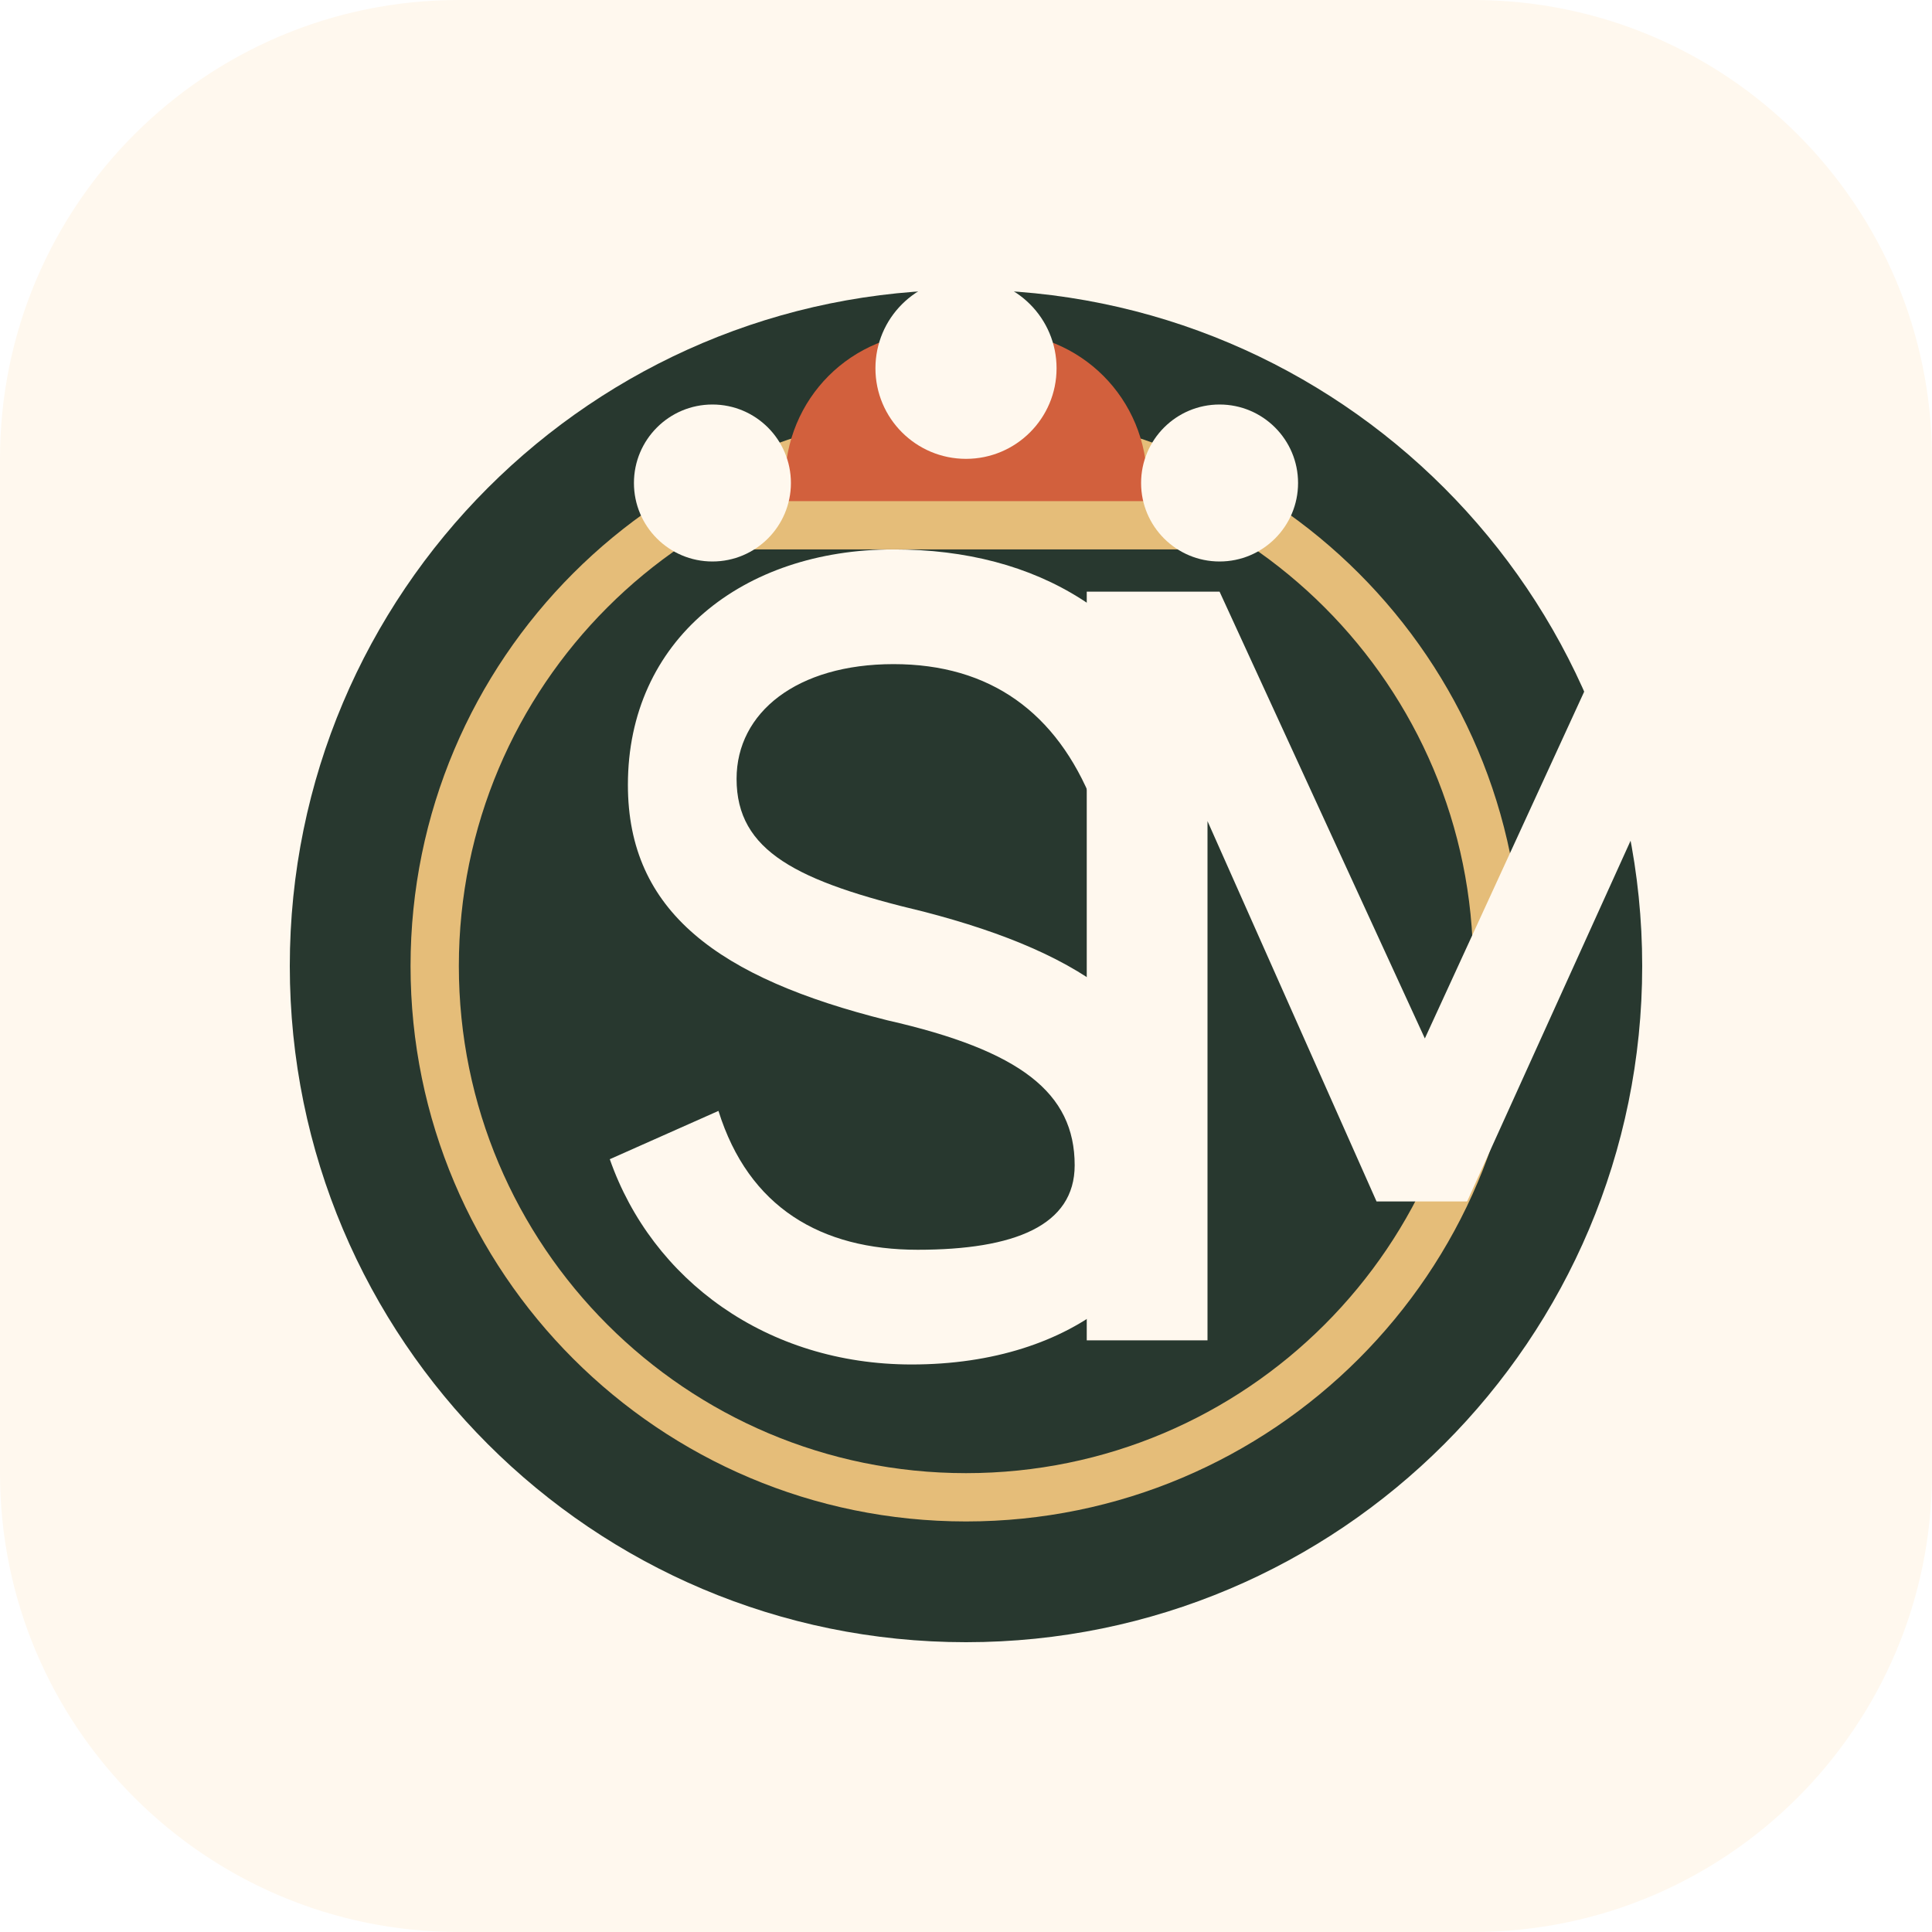
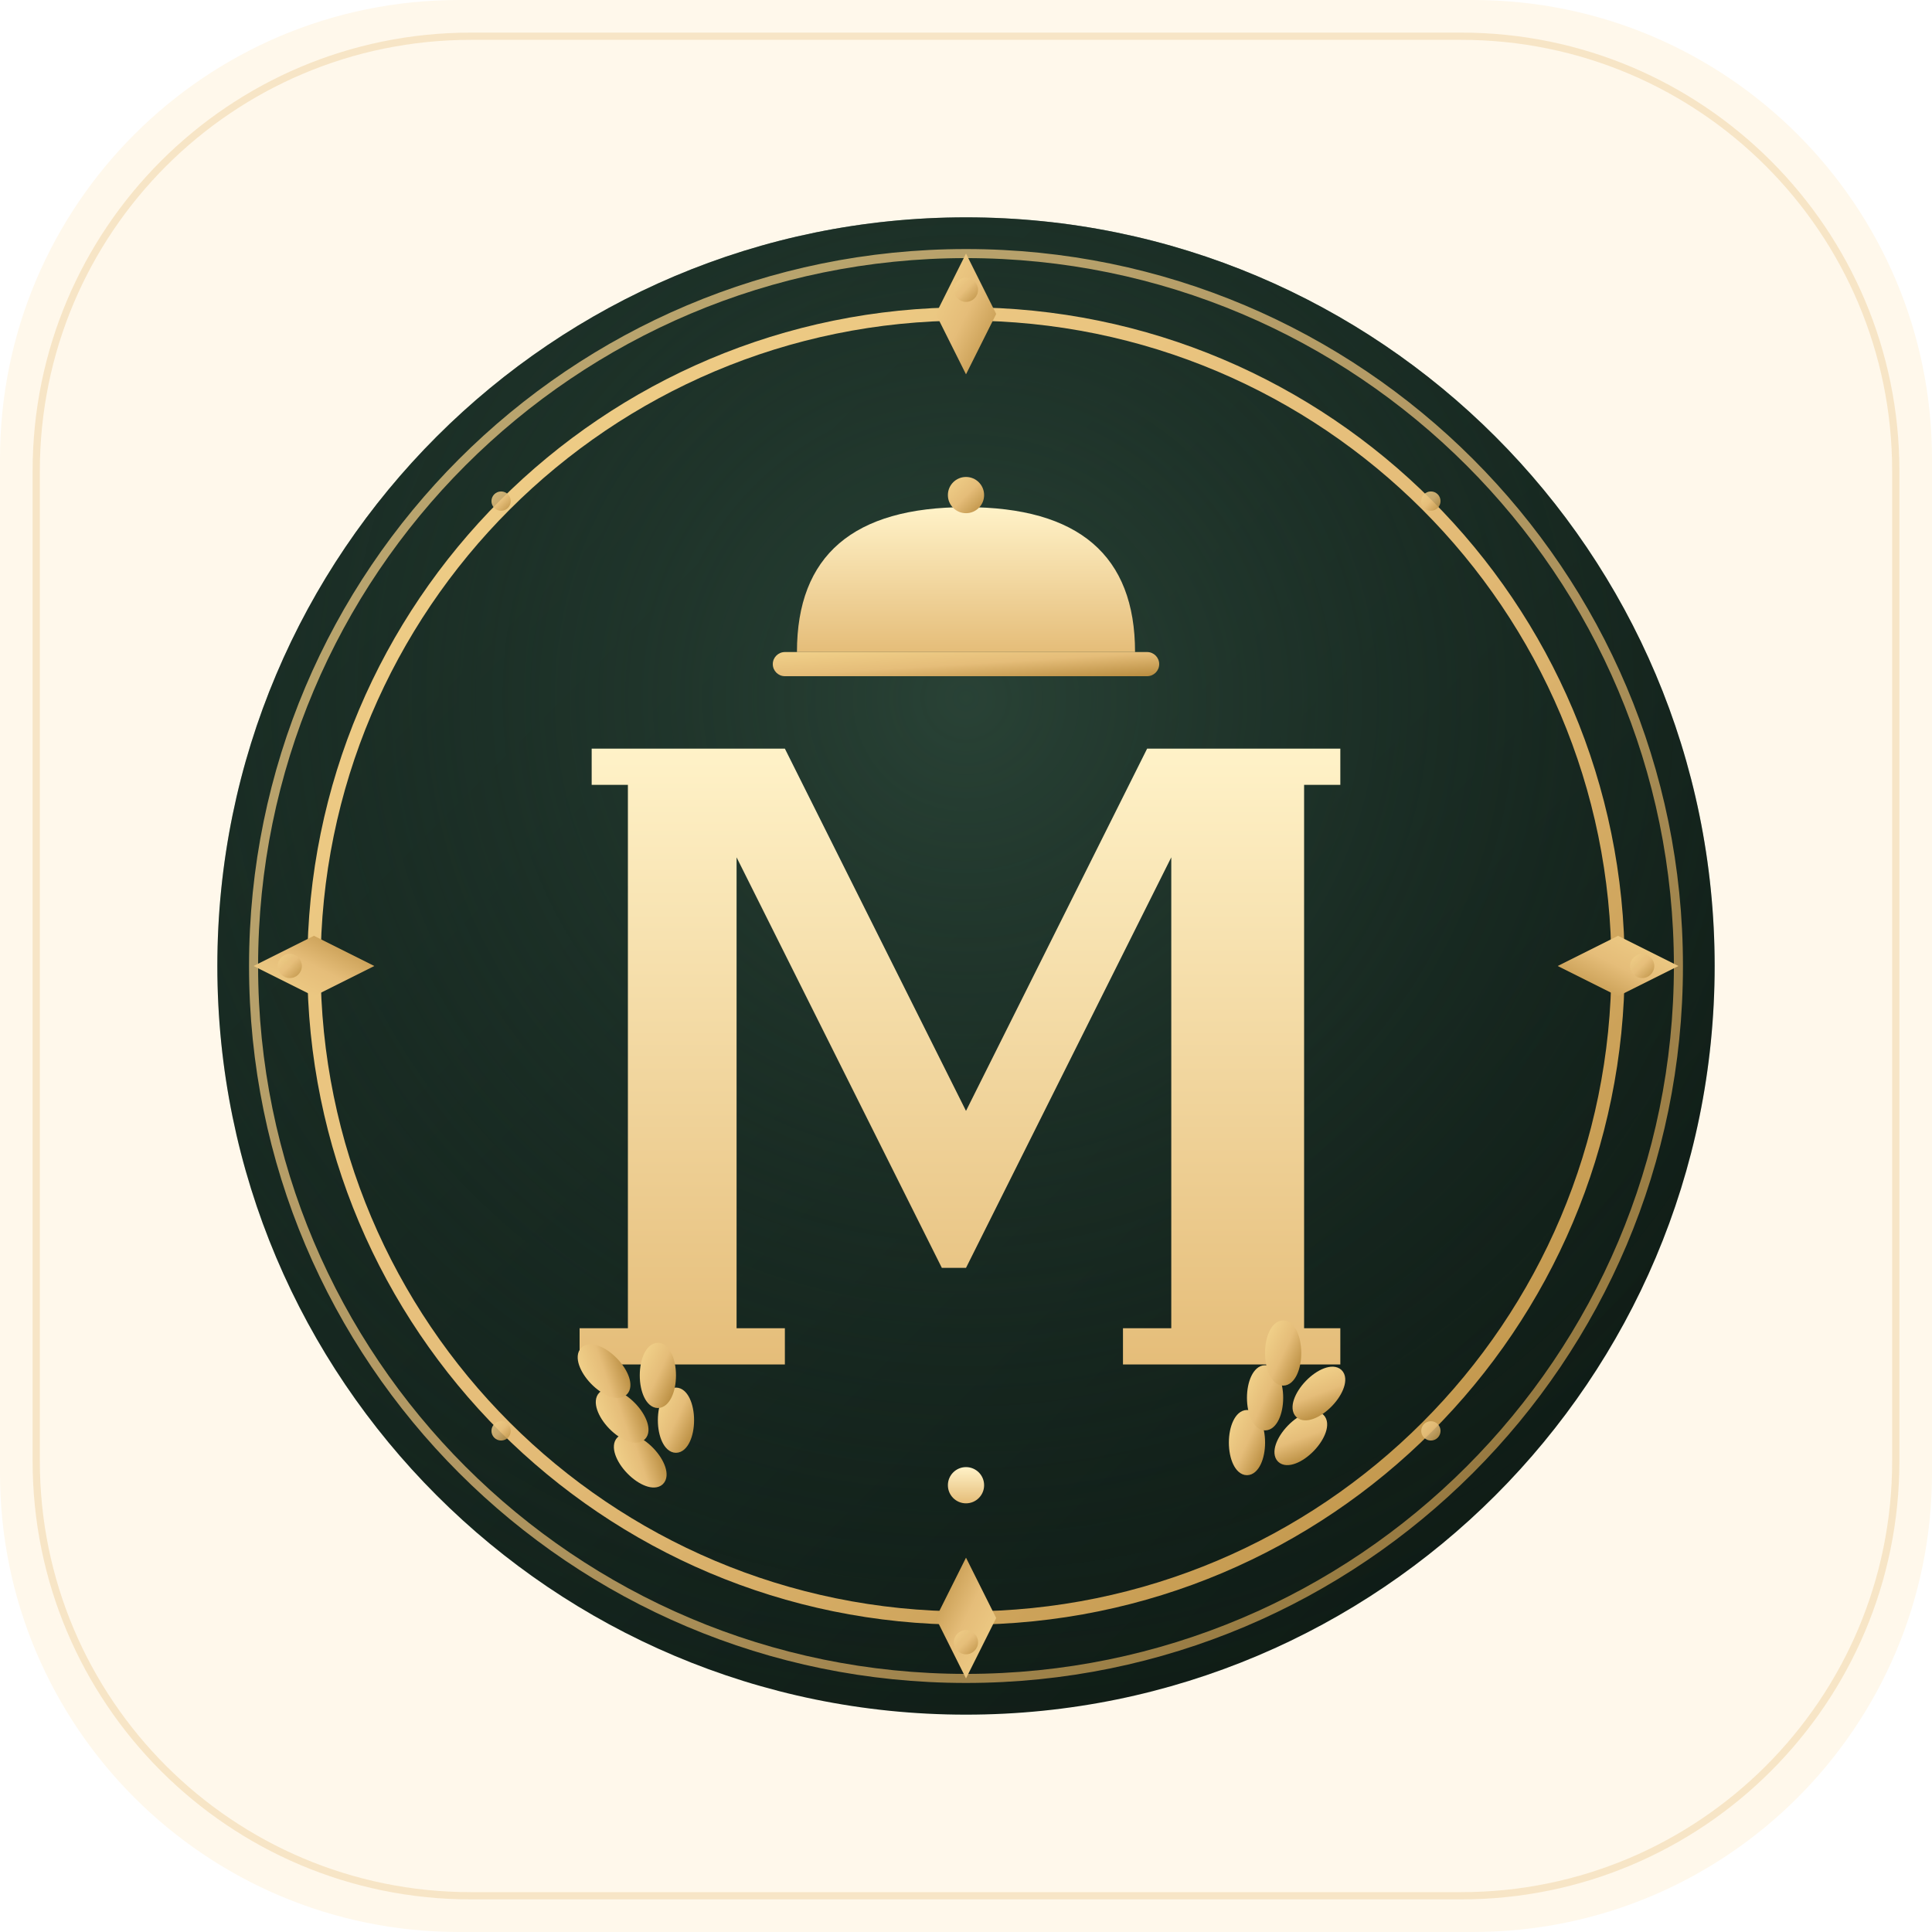
- <svg xmlns="http://www.w3.org/2000/svg" width="320" height="320" viewBox="0 0 320 320" fill="none" role="img" aria-labelledby="title desc">
-   <rect width="320" height="320" rx="76" fill="#FFF8EE" />
-   <circle cx="160" cy="160" r="112" fill="#28382F" />
-   <circle cx="160" cy="160" r="88" stroke="#E5BD79" stroke-width="8" />
-   <path d="M101 192C108 212 127 226 151 226C178 226 196 211 196 190C196 169 180 158 153 151C132 146 122 141 122 129C122 118 132 110 148 110C164 110 175 118 181 133L199 124C190 102 172 91 148 91C123 91 104 106 104 130C104 151 119 162 147 169C169 174 178 181 178 193C178 203 168 207 152 207C136 207 124 200 119 184L101 192Z" fill="#FFF8EE" />
-   <path d="M204 222V98H226L260 172L294 98H316V222H296V135L267 199H252L224 136V222H204Z" fill="#FFF8EE" transform="translate(-24 0)" />
-   <path d="M130 80C130 66 141 55 155 55H165C179 55 190 66 190 80V84H130V80Z" fill="#D2603D" />
-   <path d="M118 87H202" stroke="#E5BD79" stroke-width="8" stroke-linecap="round" />
-   <circle cx="118" cy="80" r="13" fill="#FFF8EE" />
-   <circle cx="160" cy="61" r="15" fill="#FFF8EE" />
-   <circle cx="202" cy="80" r="13" fill="#FFF8EE" />
+ <svg xmlns="http://www.w3.org/2000/svg" width="320" height="320" viewBox="0 0 320 320" role="img" aria-labelledby="logoTitle logoDesc">
+   <defs>
+     <linearGradient id="bgGrad" x1="0" y1="0" x2="1" y2="1">
+       <stop offset="0%" stop-color="#1c3128" />
+       <stop offset="55%" stop-color="#14241d" />
+       <stop offset="100%" stop-color="#0d1812" />
+     </linearGradient>
+     <linearGradient id="goldGrad" x1="0" y1="0" x2="1" y2="1">
+       <stop offset="0%" stop-color="#f1d18a" />
+       <stop offset="50%" stop-color="#e5bd79" />
+       <stop offset="100%" stop-color="#b88c3f" />
+     </linearGradient>
+     <linearGradient id="goldHighlight" x1="0" y1="0" x2="0" y2="1">
+       <stop offset="0%" stop-color="#fff2c8" />
+       <stop offset="100%" stop-color="#e5bd79" />
+     </linearGradient>
+     <radialGradient id="innerGlow" cx="0.5" cy="0.32" r="0.7">
+       <stop offset="0%" stop-color="#2b4538" stop-opacity="0.9" />
+       <stop offset="100%" stop-color="#14241d" stop-opacity="0" />
+     </radialGradient>
+   </defs>
+   <rect width="320" height="320" rx="76" fill="#fff8eb" />
+   <rect x="6" y="6" width="308" height="308" rx="72" fill="none" stroke="#e5bd79" stroke-opacity="0.32" stroke-width="1.2" />
+   <circle cx="160" cy="160" r="124" fill="url(#bgGrad)" />
+   <circle cx="160" cy="160" r="124" fill="url(#innerGlow)" />
+   <circle cx="160" cy="160" r="118" fill="none" stroke="url(#goldGrad)" stroke-width="1.5" stroke-opacity="0.75" />
+   <g stroke="url(#goldGrad)" stroke-width="2.2" fill="none">
+     <circle cx="160" cy="160" r="108" />
+   </g>
+   <g fill="url(#goldGrad)">
+     <g>
+       <polygon points="160,42 165,52 160,62 155,52" transform="translate(0,0)" />
+       <polygon points="160,42 165,52 160,62 155,52" transform="rotate(90 160 160)" />
+       <polygon points="160,42 165,52 160,62 155,52" transform="rotate(180 160 160)" />
+       <polygon points="160,42 165,52 160,62 155,52" transform="rotate(270 160 160)" />
+     </g>
+     <g opacity="0.85">
+       <circle r="2" cx="160" cy="48" />
+       <circle r="2" cx="160" cy="272" />
+       <circle r="2" cx="48" cy="160" />
+       <circle r="2" cx="272" cy="160" />
+       <circle r="1.6" cx="237" cy="83" />
+       <circle r="1.6" cx="83" cy="83" />
+       <circle r="1.6" cx="237" cy="237" />
+       <circle r="1.6" cx="83" cy="237" />
+     </g>
+   </g>
+   <g transform="translate(160 100)">
+     <path d="M-28 8 Q-28 -16 0 -16 Q28 -16 28 8 Z" fill="url(#goldHighlight)" />
+     <rect x="-32" y="8" width="64" height="4" rx="2" fill="url(#goldGrad)" />
+     <circle cx="0" cy="-18" r="3" fill="url(#goldGrad)" />
+   </g>
+   <g fill="url(#goldHighlight)">
+     <path d="       M104 220       L104 130       L98 130 L98 124       L130 124       L160 184       L190 124       L222 124 L222 130 L216 130       L216 220 L222 220 L222 226 L186 226 L186 220 L194 220       L194 142       L160 210       L156 210       L122 142       L122 220       L130 220       L130 226 L96 226 L96 220 Z     " />
+   </g>
+   <g stroke="url(#goldGrad)" stroke-width="1.6" stroke-linecap="round" fill="url(#goldGrad)">
+     <g transform="translate(112 246) rotate(-22)">
+       <line x1="0" y1="0" x2="0" y2="-28" />
+       <ellipse cx="-4" cy="-6" rx="2.2" ry="4.6" transform="rotate(-22 -4 -6)" />
+       <ellipse cx="4" cy="-10" rx="2.2" ry="4.6" transform="rotate(22 4 -10)" />
+       <ellipse cx="-4" cy="-14" rx="2.2" ry="4.6" transform="rotate(-22 -4 -14)" />
+       <ellipse cx="4" cy="-18" rx="2.2" ry="4.6" transform="rotate(22 4 -18)" />
+       <ellipse cx="-4" cy="-22" rx="2.2" ry="4.6" transform="rotate(-22 -4 -22)" />
+     </g>
+     <g transform="translate(208 246) rotate(22)">
+       <line x1="0" y1="0" x2="0" y2="-28" />
+       <ellipse cx="-4" cy="-6" rx="2.2" ry="4.6" transform="rotate(-22 -4 -6)" />
+       <ellipse cx="4" cy="-10" rx="2.2" ry="4.6" transform="rotate(22 4 -10)" />
+       <ellipse cx="-4" cy="-14" rx="2.2" ry="4.6" transform="rotate(-22 -4 -14)" />
+       <ellipse cx="4" cy="-18" rx="2.2" ry="4.6" transform="rotate(22 4 -18)" />
+       <ellipse cx="-4" cy="-22" rx="2.2" ry="4.6" transform="rotate(-22 -4 -22)" />
+     </g>
+     <circle cx="160" cy="246" r="3" fill="url(#goldHighlight)" stroke="none" />
+   </g>
</svg>
